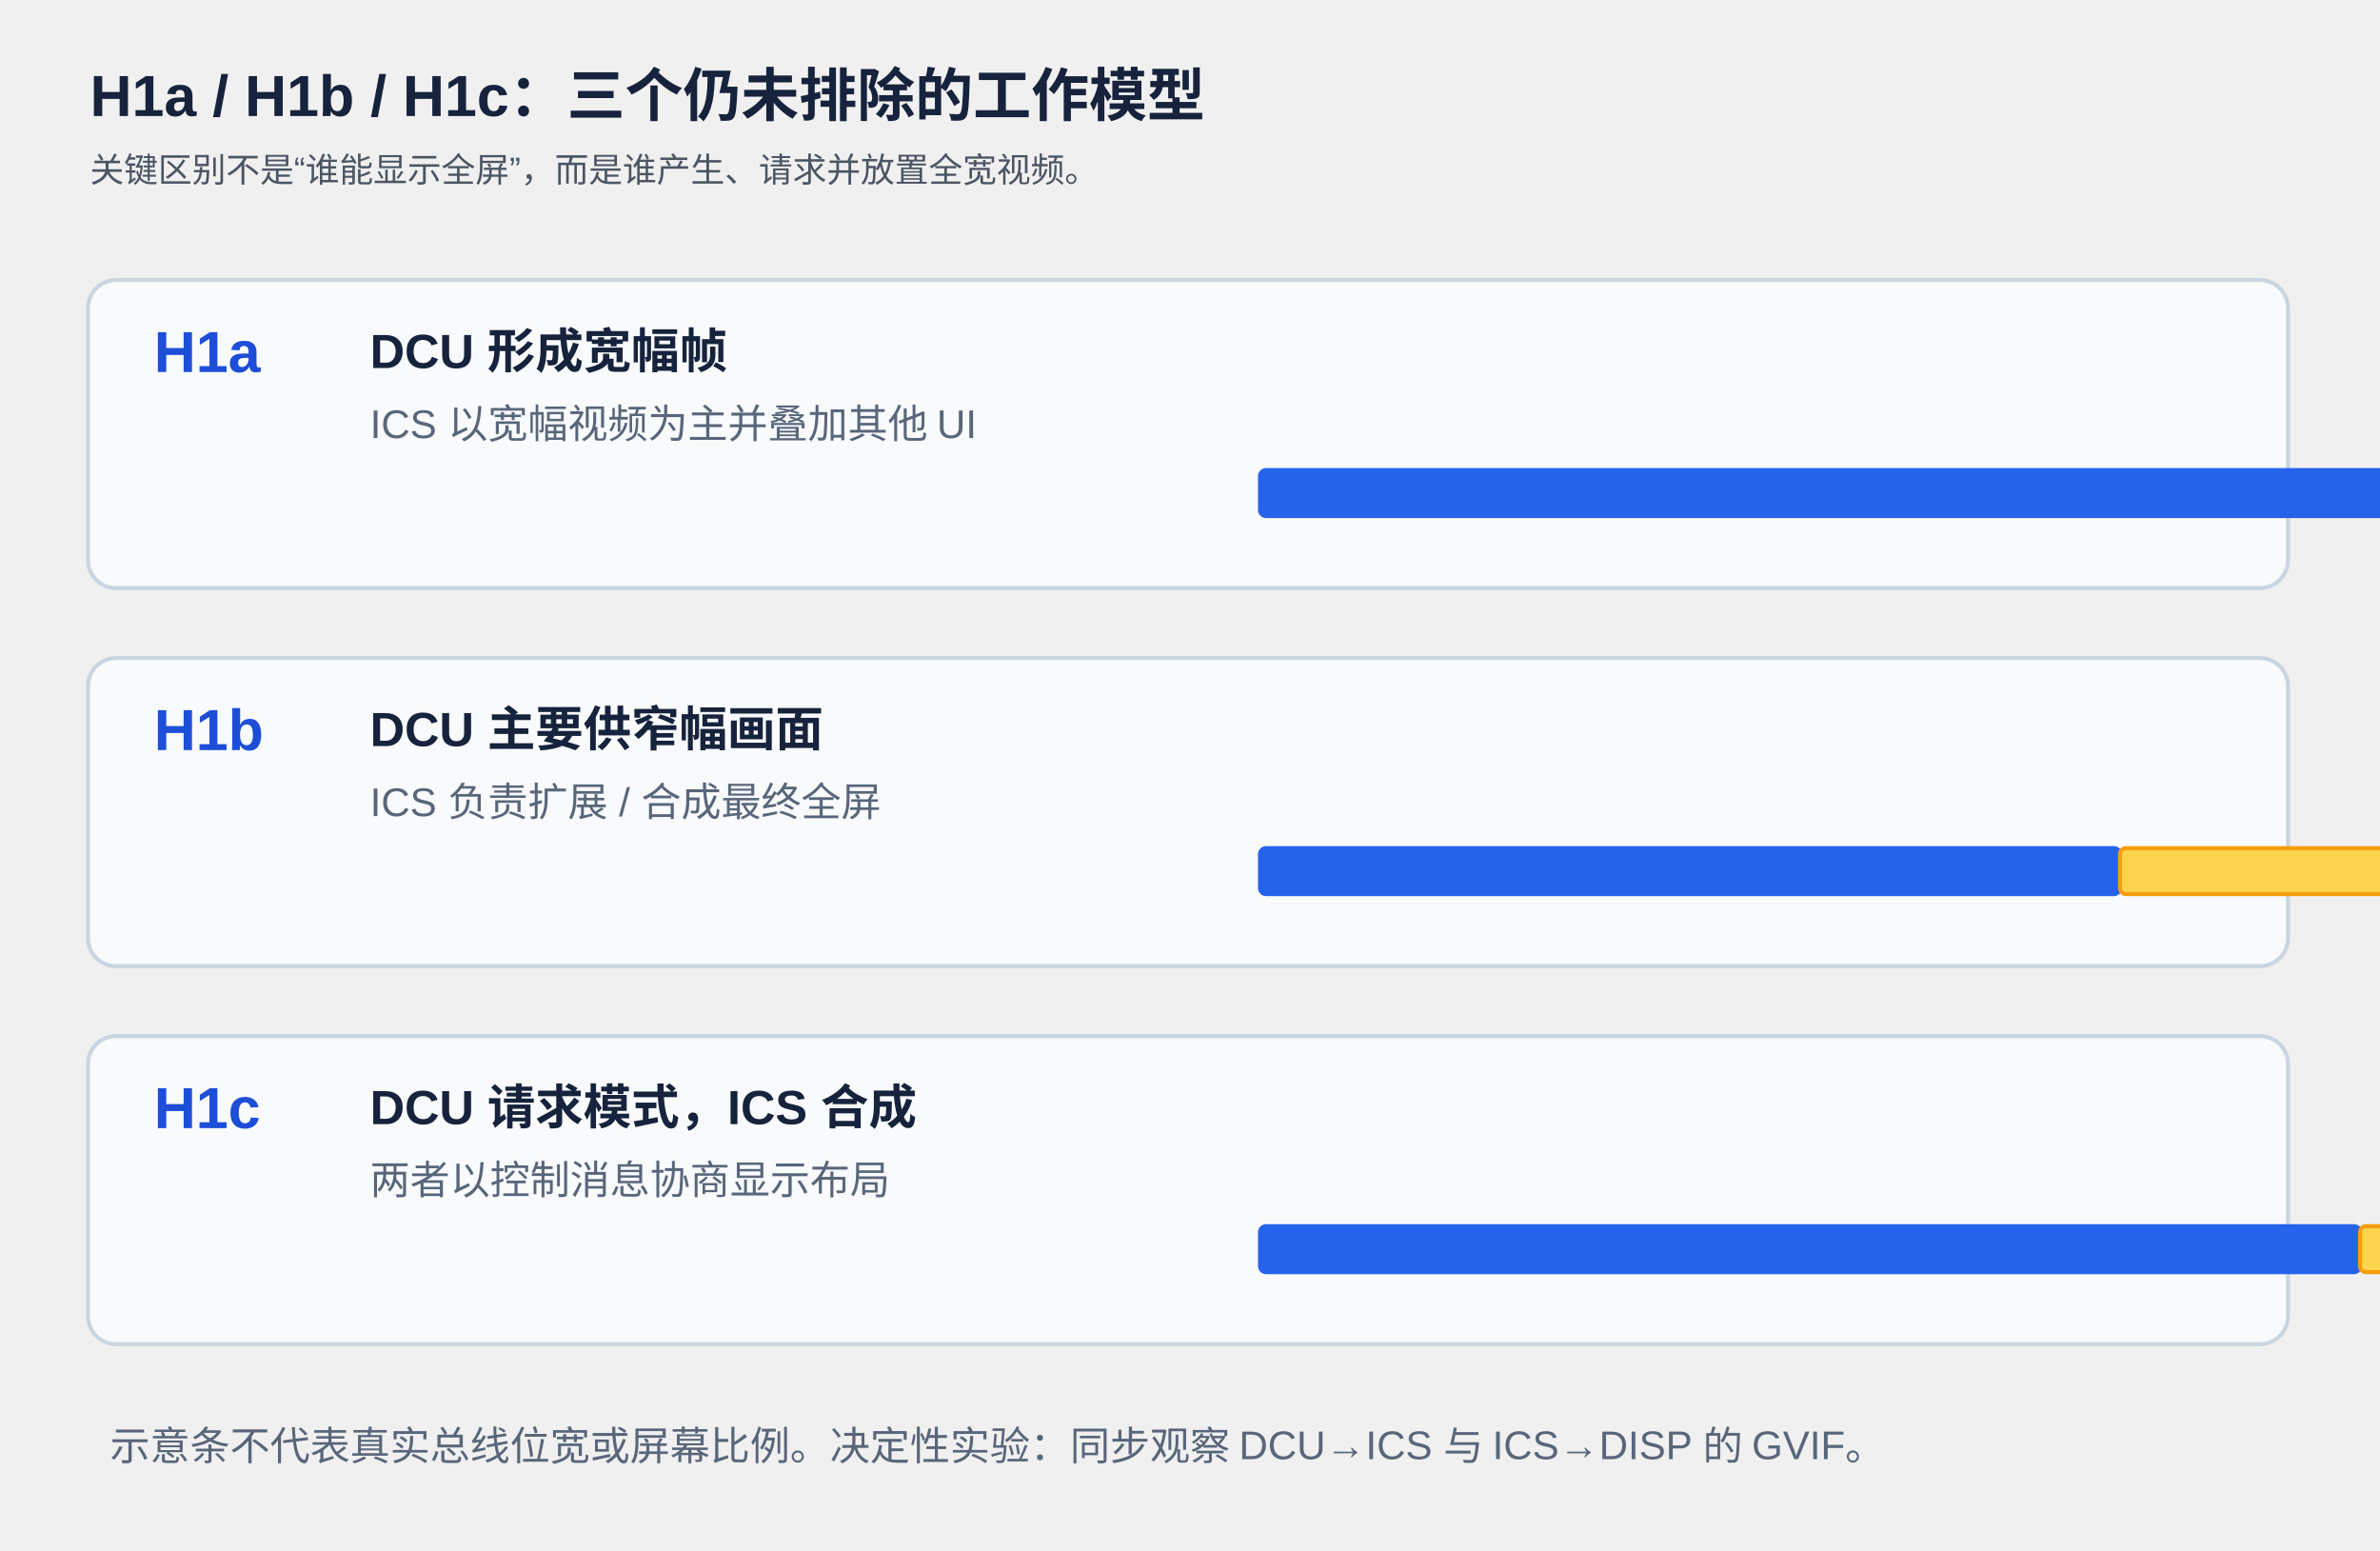
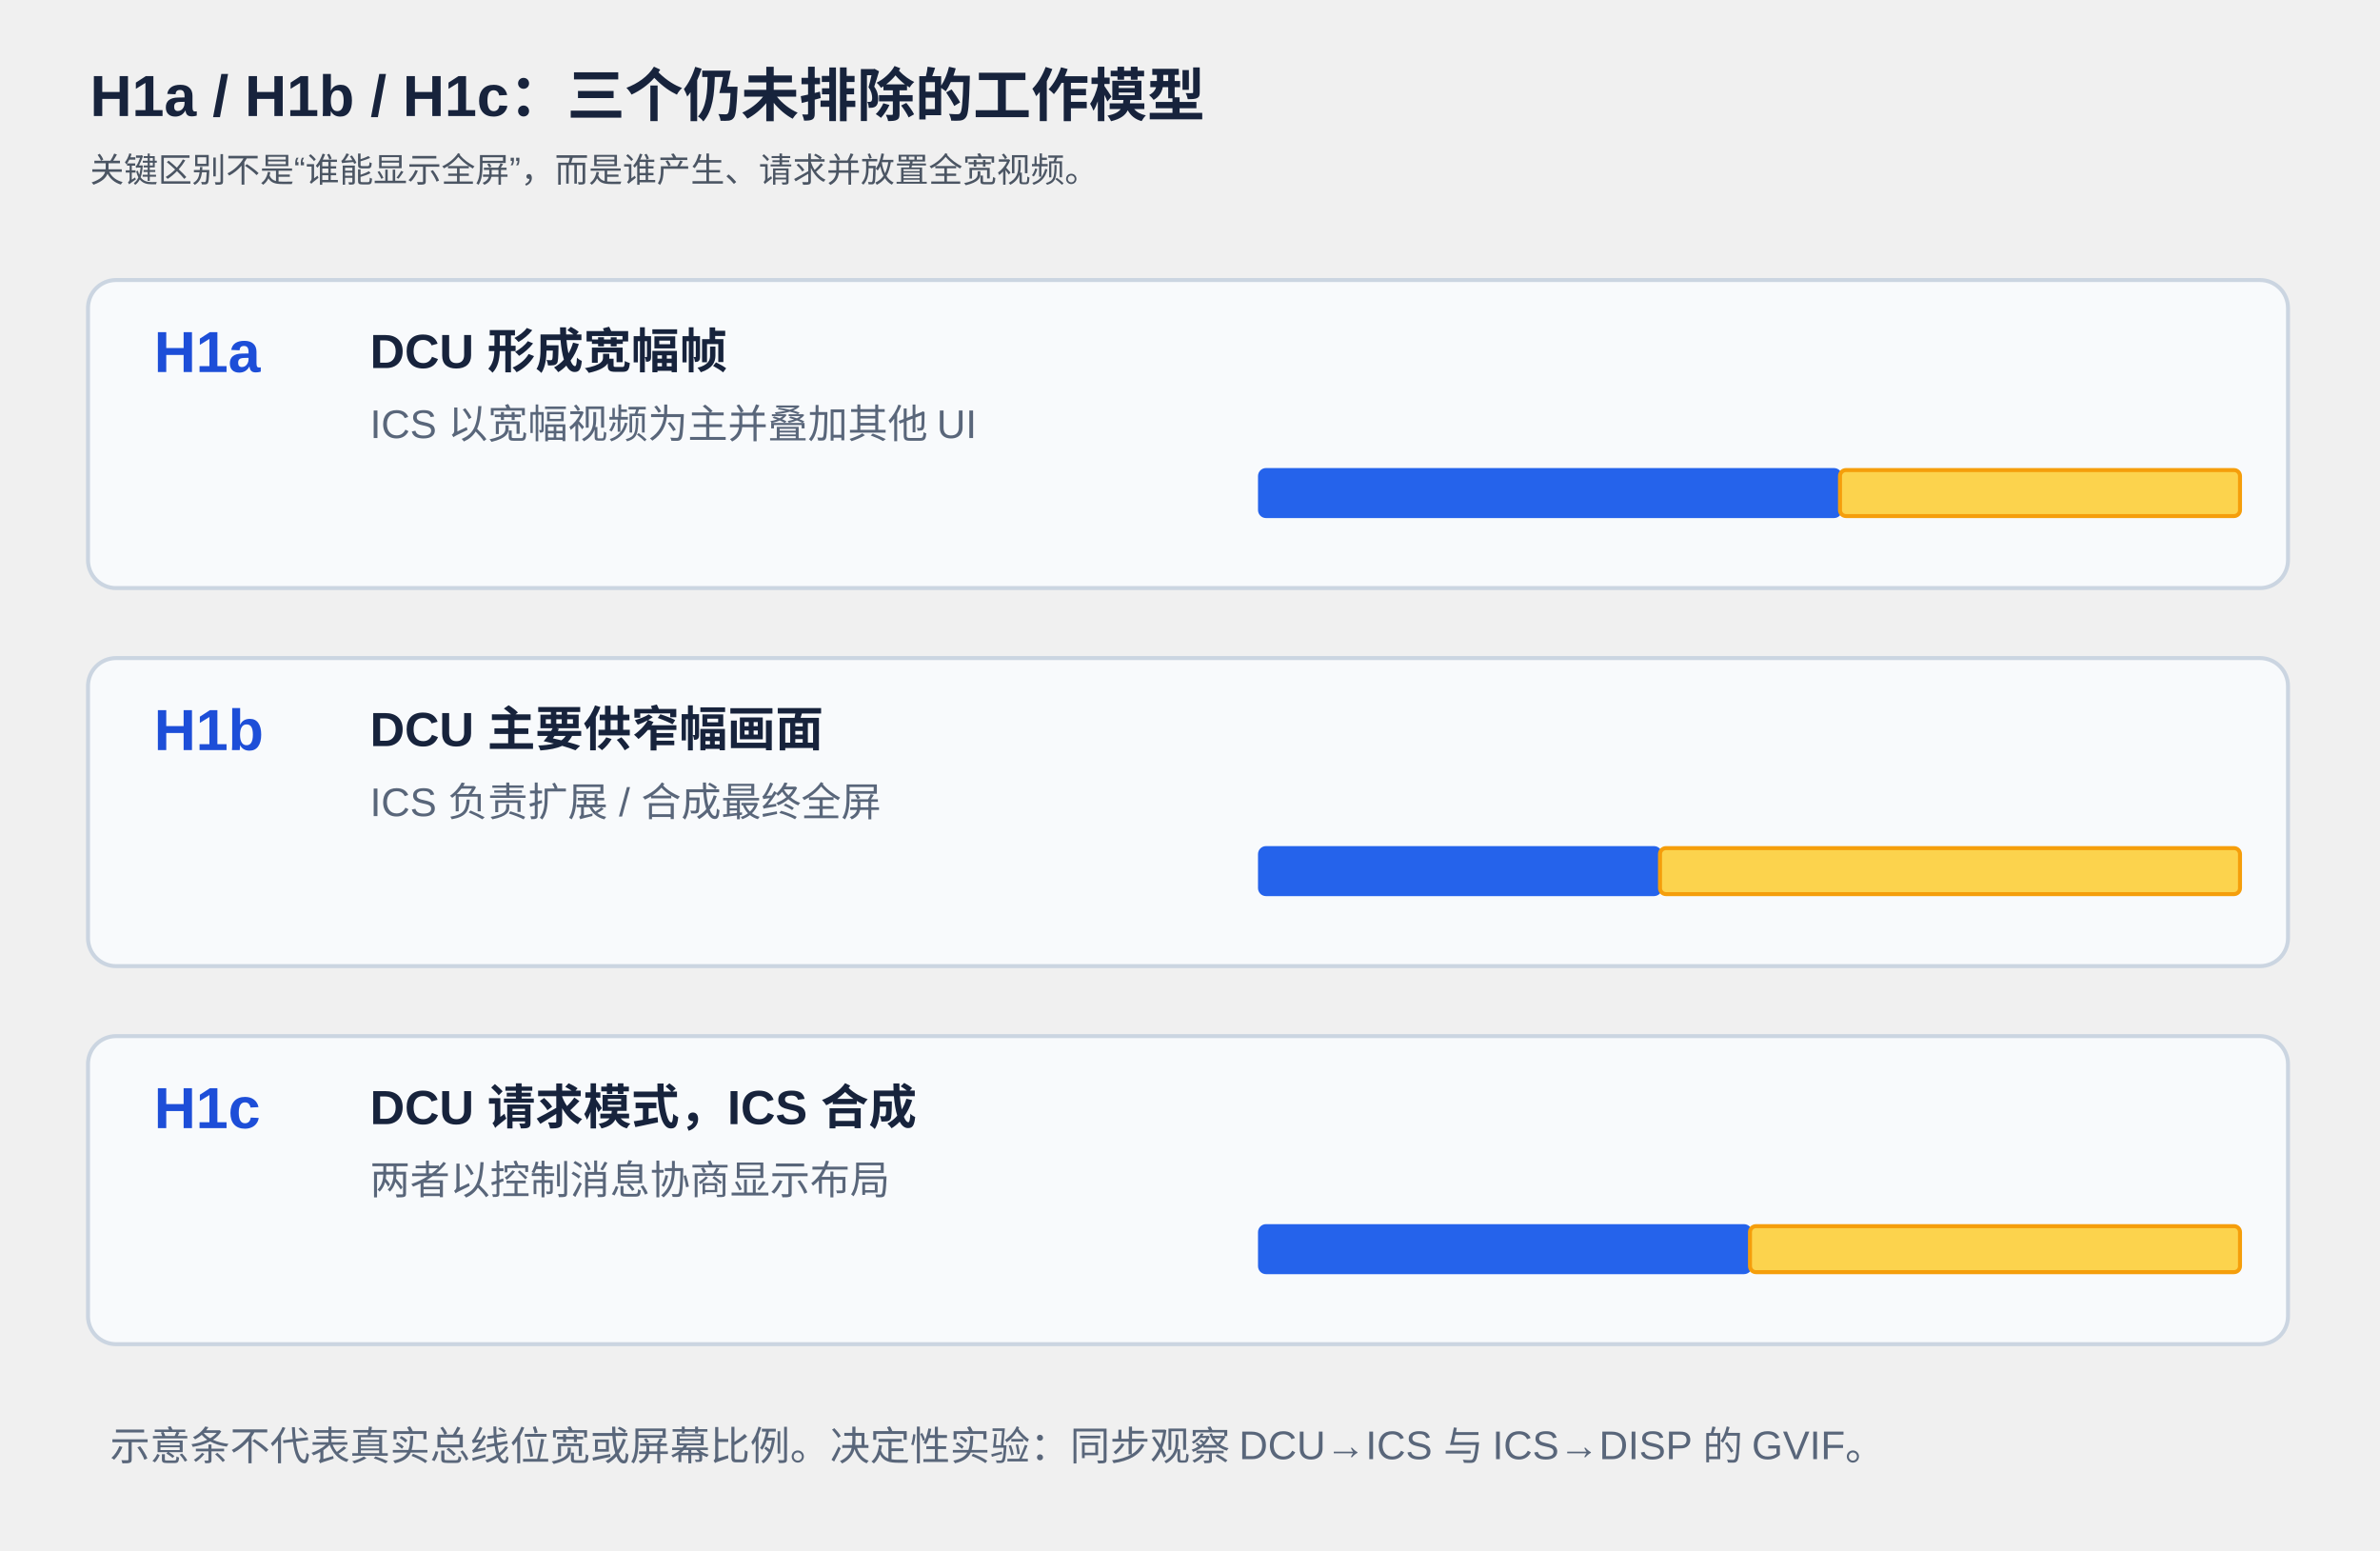
<svg xmlns="http://www.w3.org/2000/svg" width="1190" height="775" viewBox="0 0 1190 775" role="img">
  <style>text{font-family:Arial,"Noto Sans CJK SC","PingFang SC","Microsoft YaHei",sans-serif;fill:#17233c} .tiny{font-size:17px;fill:#4b5563}.sm{font-size:20px}.md{font-size:24px;font-weight:600}.lg{font-size:29px;font-weight:700}.muted{fill:#59667a}.white{fill:white}.bluelabel{fill:#1d4ed8}</style>
  <defs>
    <marker id="arrow" viewBox="0 0 10 10" refX="9" refY="5" markerWidth="9" markerHeight="9" orient="auto-start-reverse">
      <path d="M0 0L10 5L0 10Z" fill="#334155" />
    </marker>
  </defs>
  <text x="45" y="58" class="lg" text-anchor="start">H1a / H1b / H1c：三个仍未排除的工作模型</text>
  <text x="45" y="91" class="tiny" text-anchor="start">关键区别不是“谁能显示全屏”，而是谁产生、请求并放置全宽视频。</text>
  <rect x="44" y="140" width="1100" height="154" rx="14" fill="#f8fafc" stroke="#cbd5e1" stroke-width="2" />
  <text x="77" y="186" class="lg bluelabel" text-anchor="start">H1a</text>
  <text x="185" y="184" class="md" text-anchor="start">DCU 形成宽幅帧</text>
  <text x="185" y="219" class="sm muted" text-anchor="start">ICS 以宽幅视频为主并叠加其他 UI</text>
-   <rect x="630" y="235" width="660" height="23" rx="3" fill="#2563eb" stroke="#2563eb" stroke-width="2" />
-   <rect x="1290" y="235" width="200" height="23" rx="3" fill="#fcd34d" stroke="#f59e0b" stroke-width="2" />
+   <rect x="630" y="235" width="290" height="23" rx="3" fill="#2563eb" stroke="#2563eb" stroke-width="2" />
+   <rect x="920" y="235" width="200" height="23" rx="3" fill="#fcd34d" stroke="#f59e0b" stroke-width="2" />
  <rect x="44" y="329" width="1100" height="154" rx="14" fill="#f8fafc" stroke="#cbd5e1" stroke-width="2" />
  <text x="77" y="375" class="lg bluelabel" text-anchor="start">H1b</text>
  <text x="185" y="373" class="md" text-anchor="start">DCU 主要供窄幅画面</text>
  <text x="185" y="408" class="sm muted" text-anchor="start">ICS 负责扩展 / 合成最终全屏</text>
-   <rect x="630" y="424" width="430" height="23" rx="3" fill="#2563eb" stroke="#2563eb" stroke-width="2" />
-   <rect x="1060" y="424" width="430" height="23" rx="3" fill="#fcd34d" stroke="#f59e0b" stroke-width="2" />
+   <rect x="630" y="424" width="200" height="23" rx="3" fill="#2563eb" stroke="#2563eb" stroke-width="2" />
+   <rect x="830" y="424" width="290" height="23" rx="3" fill="#fcd34d" stroke="#f59e0b" stroke-width="2" />
  <rect x="44" y="518" width="1100" height="154" rx="14" fill="#f8fafc" stroke="#cbd5e1" stroke-width="2" />
  <text x="77" y="564" class="lg bluelabel" text-anchor="start">H1c</text>
  <text x="185" y="562" class="md" text-anchor="start">DCU 请求模式，ICS 合成</text>
  <text x="185" y="597" class="sm muted" text-anchor="start">两者以控制消息协商显示布局</text>
-   <rect x="630" y="613" width="550" height="23" rx="3" fill="#2563eb" stroke="#2563eb" stroke-width="2" />
-   <rect x="1180" y="613" width="310" height="23" rx="3" fill="#fcd34d" stroke="#f59e0b" stroke-width="2" />
+   <rect x="630" y="613" width="245" height="23" rx="3" fill="#2563eb" stroke="#2563eb" stroke-width="2" />
+   <rect x="875" y="613" width="245" height="23" rx="3" fill="#fcd34d" stroke="#f59e0b" stroke-width="2" />
  <text x="55" y="730" class="sm muted" text-anchor="start">示意条不代表真实总线位宽或屏幕比例。决定性实验：同步观察 DCU→ICS 与 ICS→DISP 的 GVIF。</text>
</svg>
